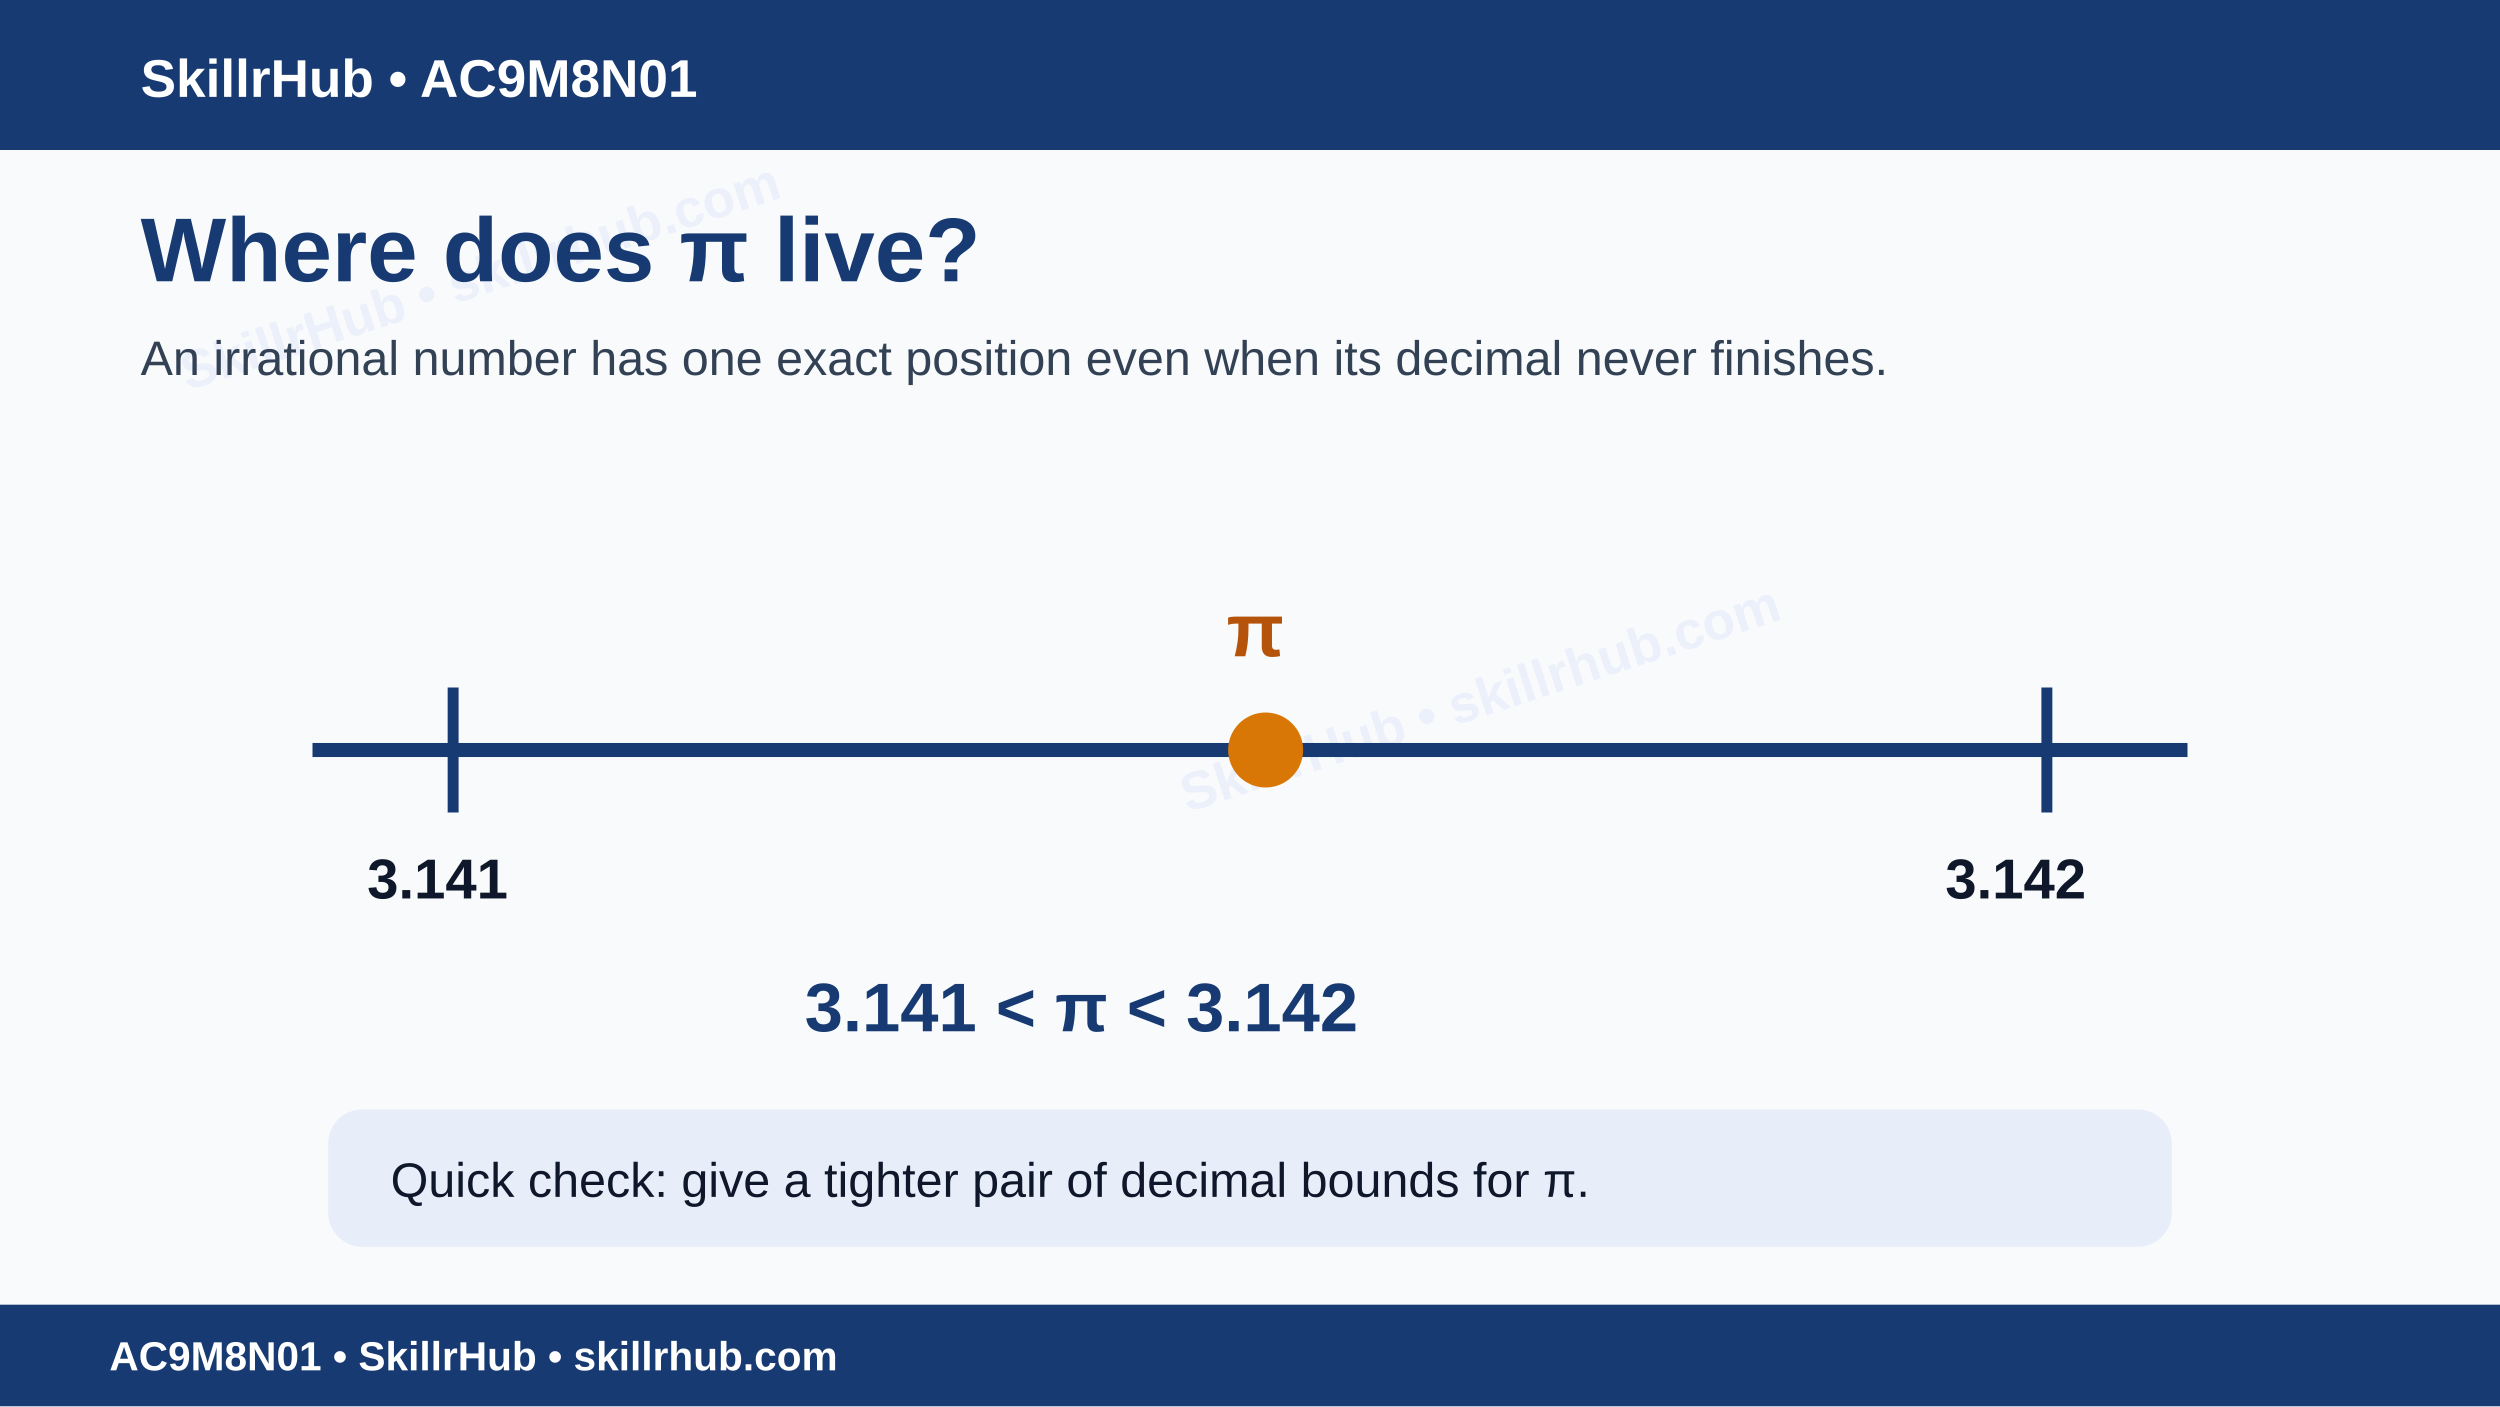
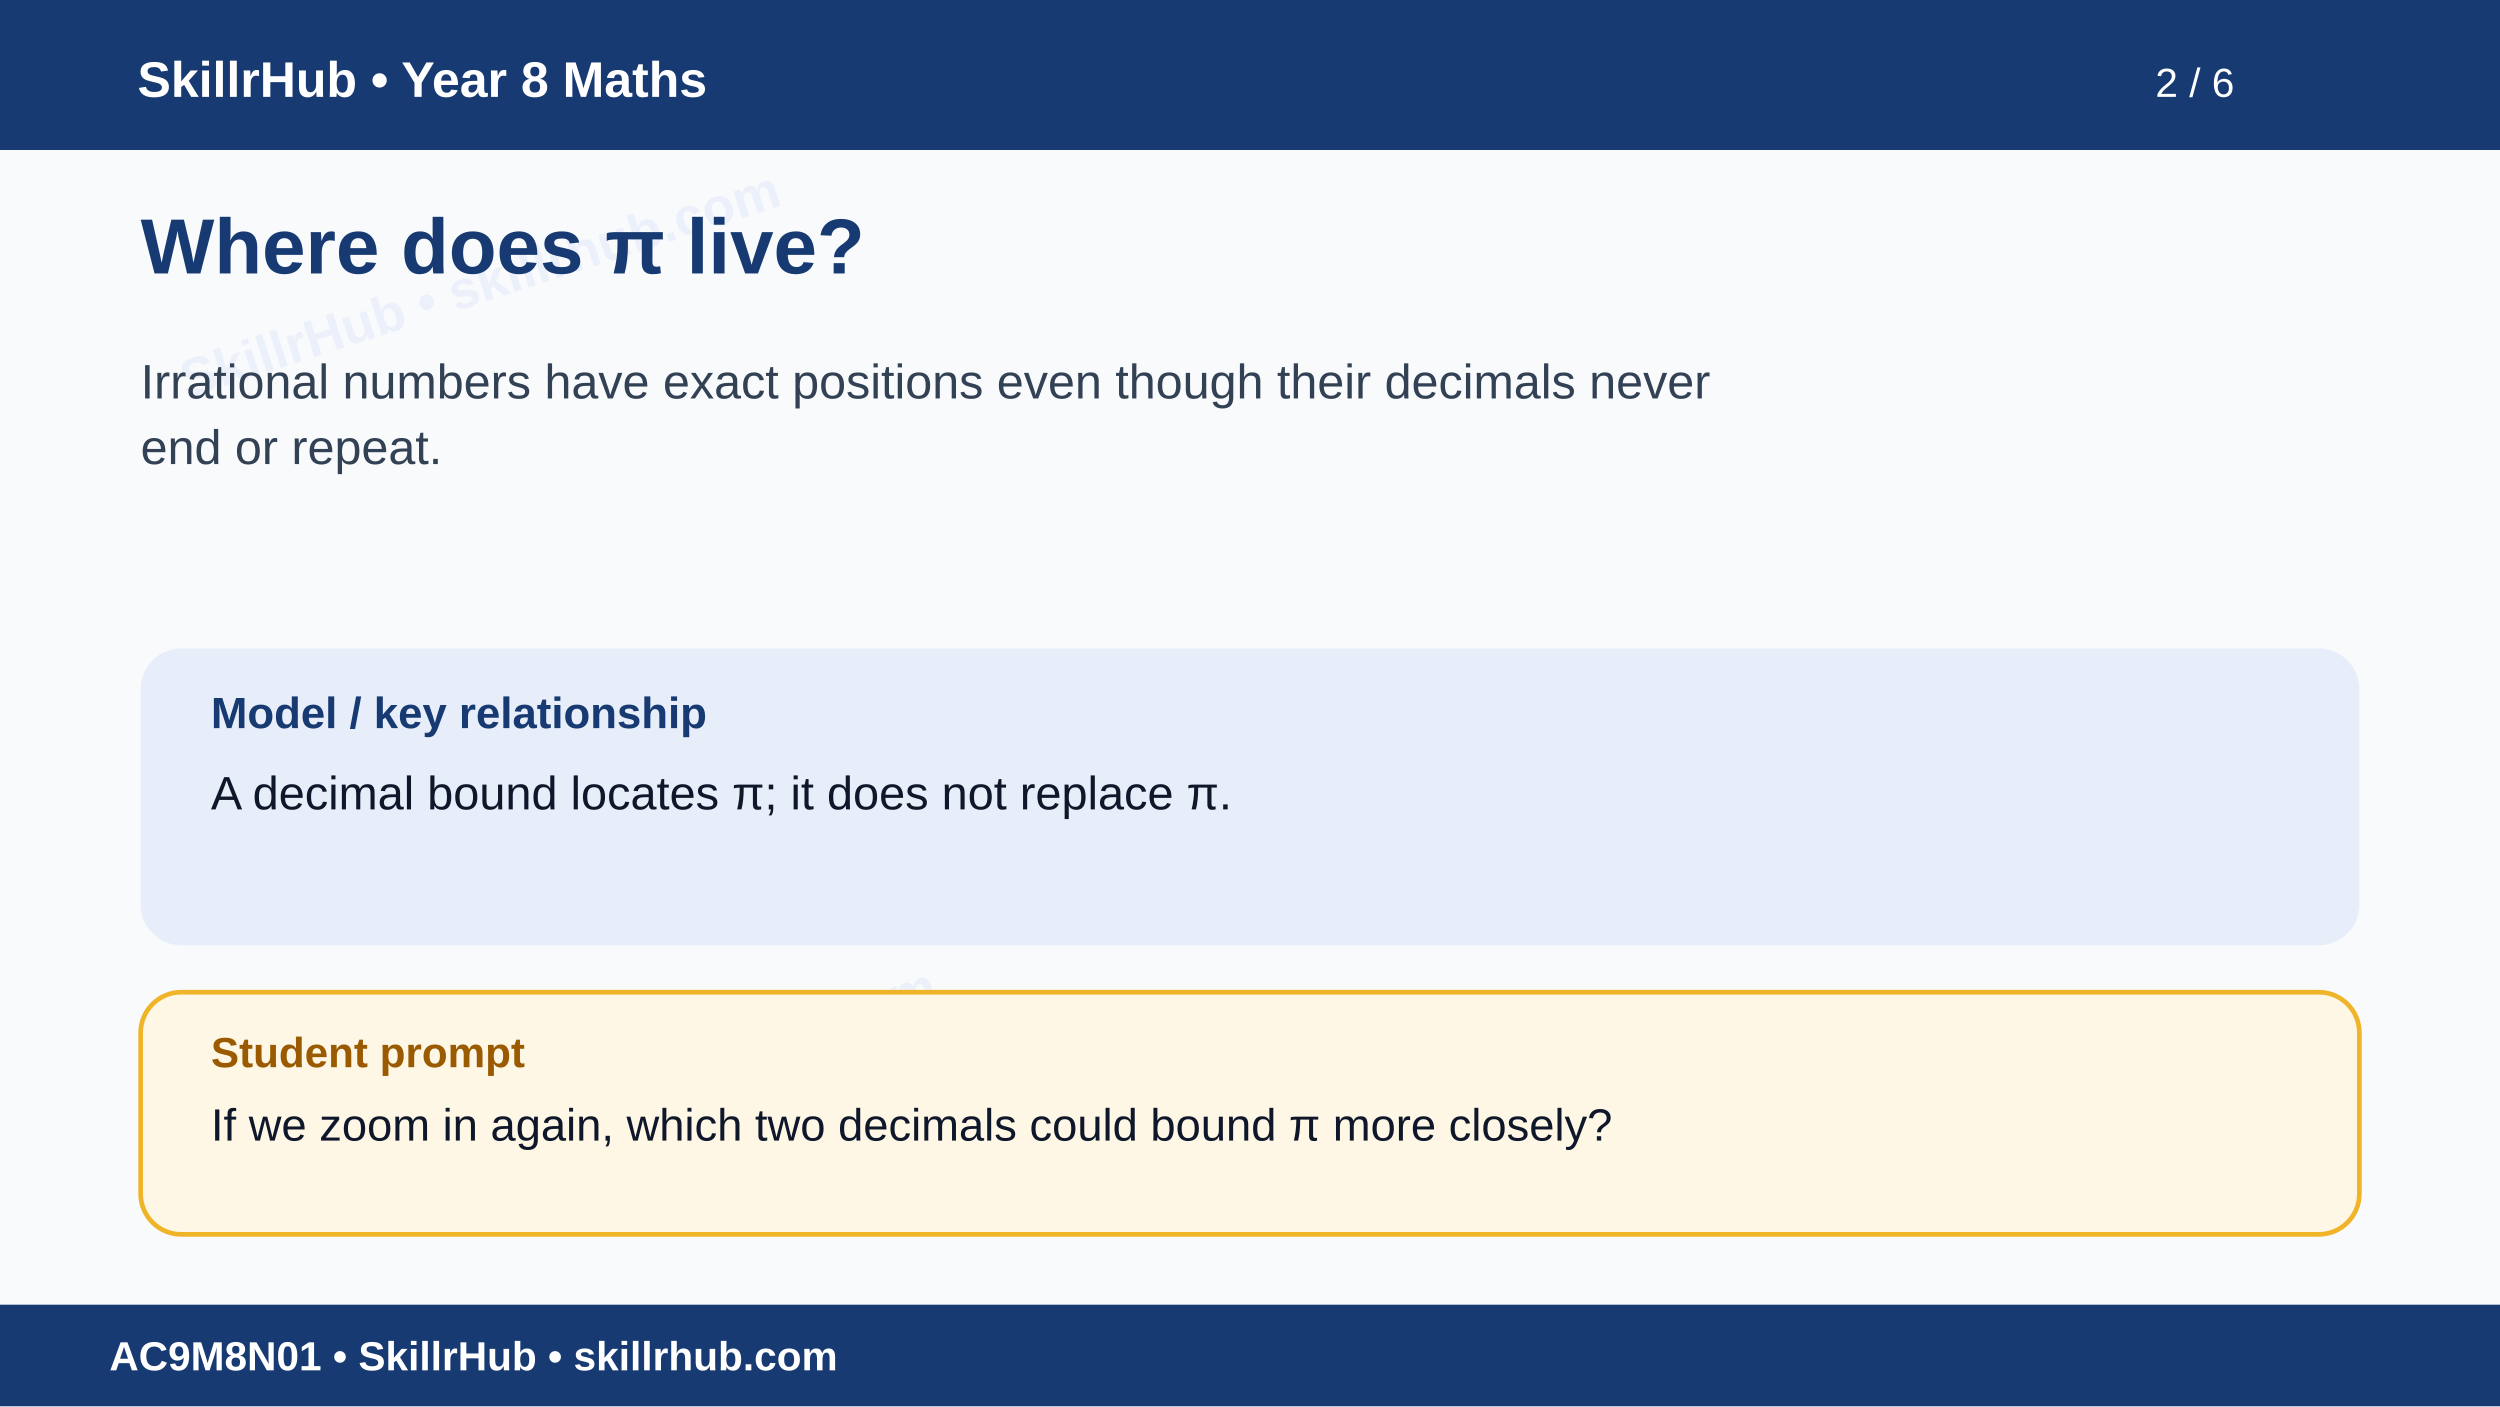
- <svg xmlns="http://www.w3.org/2000/svg" width="1600" height="900" viewBox="0 0 1600 900" role="img" aria-labelledby="t d">
+ <svg xmlns="http://www.w3.org/2000/svg" width="1600" height="900" viewBox="0 0 1600 900" role="img" aria-labelledby="title desc">
  <rect width="1600" height="900" fill="#f8fafc" />
-   <g opacity=".06" fill="#1d4ed8" font-family="Arial" font-size="34" font-weight="700">
-     <text x="120" y="250" transform="rotate(-18 120 250)">SkillrHub • skillrhub.com</text>
-     <text x="760" y="520" transform="rotate(-18 760 520)">SkillrHub • skillrhub.com</text>
+   <g opacity=".055" fill="#1d4ed8" font-family="Arial,Helvetica,sans-serif" font-size="34" font-weight="700">
+     <text x="120" y="255" transform="rotate(-18 120 255)">SkillrHub • skillrhub.com</text>
+     <text x="790" y="560" transform="rotate(-18 790 560)">SkillrHub • skillrhub.com</text>
+     <text x="220" y="765" transform="rotate(-18 220 765)">SkillrHub • skillrhub.com</text>
  </g>
  <rect width="1600" height="96" fill="#173a72" />
-   <text x="90" y="62" fill="white" font-family="Arial" font-size="34" font-weight="700">SkillrHub • AC9M8N01</text>
-   <text x="90" y="180" fill="#173a72" font-family="Arial" font-size="58" font-weight="700">Where does π live?</text>
-   <text x="90" y="240" fill="#334155" font-family="Arial" font-size="31">An irrational number has one exact position even when its decimal never finishes.</text>
-   <line x1="200" y1="480" x2="1400" y2="480" stroke="#173a72" stroke-width="9" />
-   <line x1="290" y1="440" x2="290" y2="520" stroke="#173a72" stroke-width="7" />
-   <line x1="1310" y1="440" x2="1310" y2="520" stroke="#173a72" stroke-width="7" />
-   <circle cx="810" cy="480" r="24" fill="#d97706" />
-   <text x="235" y="575" fill="#0f172a" font-family="Arial" font-size="36" font-weight="700">3.141</text>
-   <text x="1245" y="575" fill="#0f172a" font-family="Arial" font-size="36" font-weight="700">3.142</text>
-   <text x="785" y="420" fill="#b45309" font-family="Arial" font-size="48" font-weight="700">π</text>
-   <text x="515" y="660" fill="#173a72" font-family="Arial" font-size="44" font-weight="700">3.141 &lt; π &lt; 3.142</text>
-   <rect x="210" y="710" width="1180" height="88" rx="22" fill="#e8eef9" />
-   <text x="250" y="766" fill="#0f172a" font-family="Arial" font-size="31">Quick check: give a tighter pair of decimal bounds for π.</text>
-   <rect x="0" y="835" width="1600" height="65" fill="#173a72" />
-   <text x="70" y="877" fill="white" font-family="Arial" font-size="26" font-weight="700">AC9M8N01 • SkillrHub • skillrhub.com</text>
+   <text x="88" y="62" fill="#fff" font-family="Arial,Helvetica,sans-serif" font-size="32" font-weight="700">SkillrHub • Year 8 Maths</text>
+   <text x="1430" y="62" text-anchor="end" fill="#fff" font-family="Arial,Helvetica,sans-serif" font-size="26">2 / 6</text>
+   <text x="90" y="175" fill="#173a72" font-family="Arial,Helvetica,sans-serif" font-size="50" font-weight="700">Where does π live?</text>
+   <text x="90" y="255" fill="#334155" font-family="Arial,Helvetica,sans-serif" font-size="31" font-weight="400">Irrational numbers have exact positions even though their decimals never</text>
+   <text x="90" y="297" fill="#334155" font-family="Arial,Helvetica,sans-serif" font-size="31" font-weight="400">end or repeat.</text>
+   <rect x="90" y="415" width="1420" height="190" rx="26" fill="#e8eef9" />
+   <text x="135" y="466" fill="#173a72" font-family="Arial,Helvetica,sans-serif" font-size="28" font-weight="700">Model / key relationship</text>
+   <text x="135" y="518" fill="#0f172a" font-family="Arial,Helvetica,sans-serif" font-size="30" font-weight="400">A decimal bound locates π; it does not replace π.</text>
+   <rect x="90" y="635" width="1420" height="155" rx="26" fill="#fff7e6" stroke="#f0b429" stroke-width="3" />
+   <text x="135" y="683" fill="#9a5b00" font-family="Arial,Helvetica,sans-serif" font-size="27" font-weight="700">Student prompt</text>
+   <text x="135" y="730" fill="#0f172a" font-family="Arial,Helvetica,sans-serif" font-size="29" font-weight="400">If we zoom in again, which two decimals could bound π more closely?</text>
+   <rect y="835" width="1600" height="65" fill="#173a72" />
+   <text x="70" y="877" fill="#fff" font-family="Arial,Helvetica,sans-serif" font-size="26" font-weight="700">AC9M8N01 • SkillrHub • skillrhub.com</text>
</svg>
